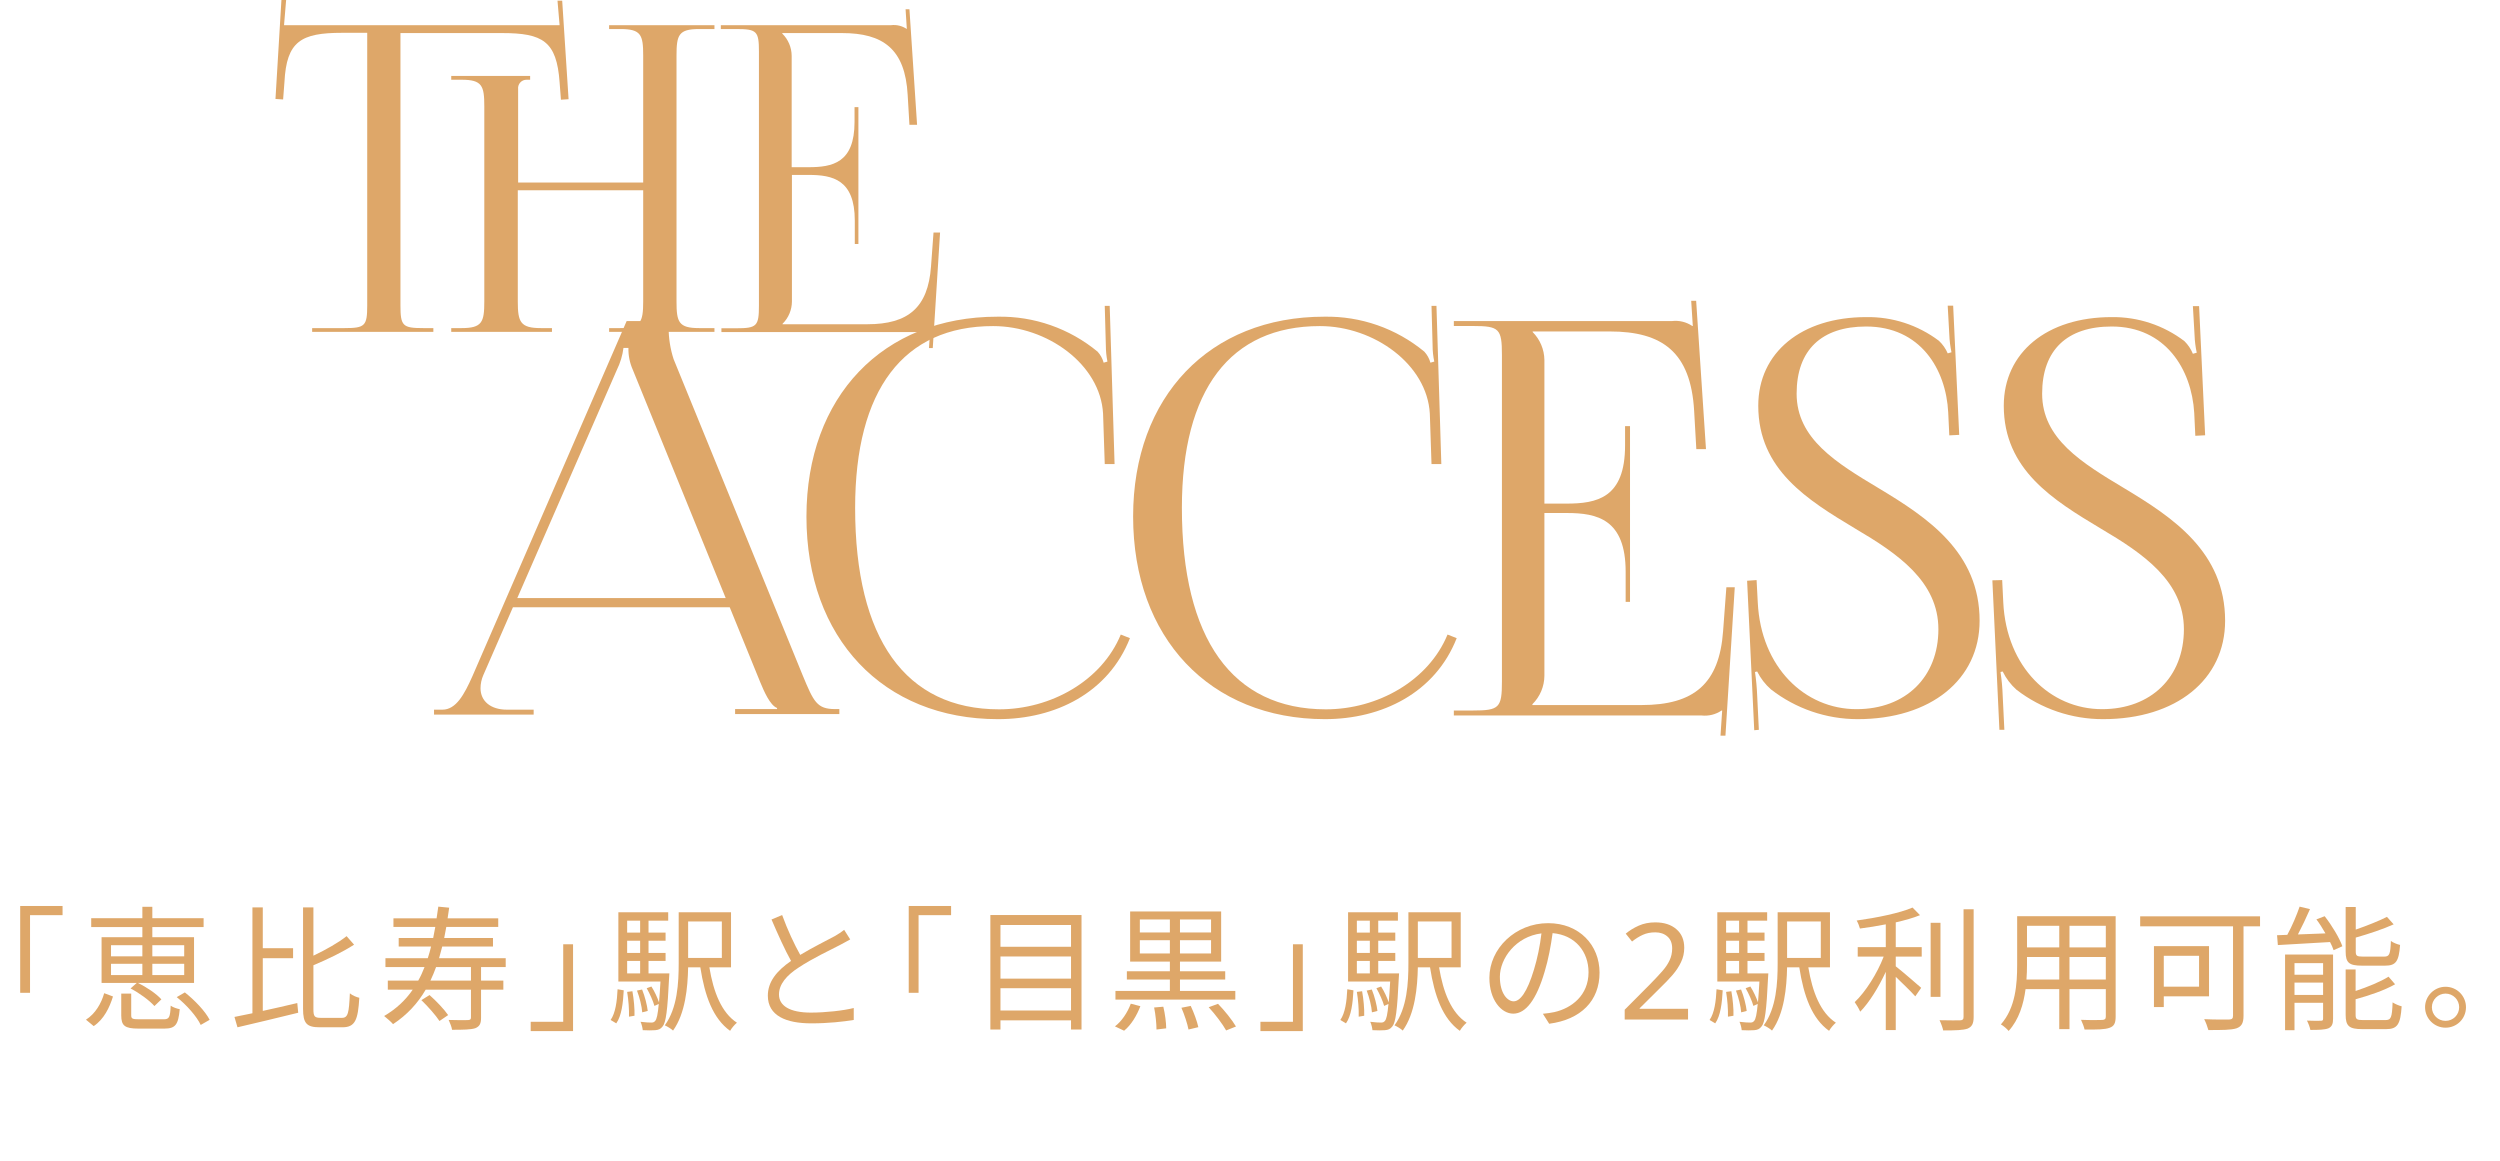
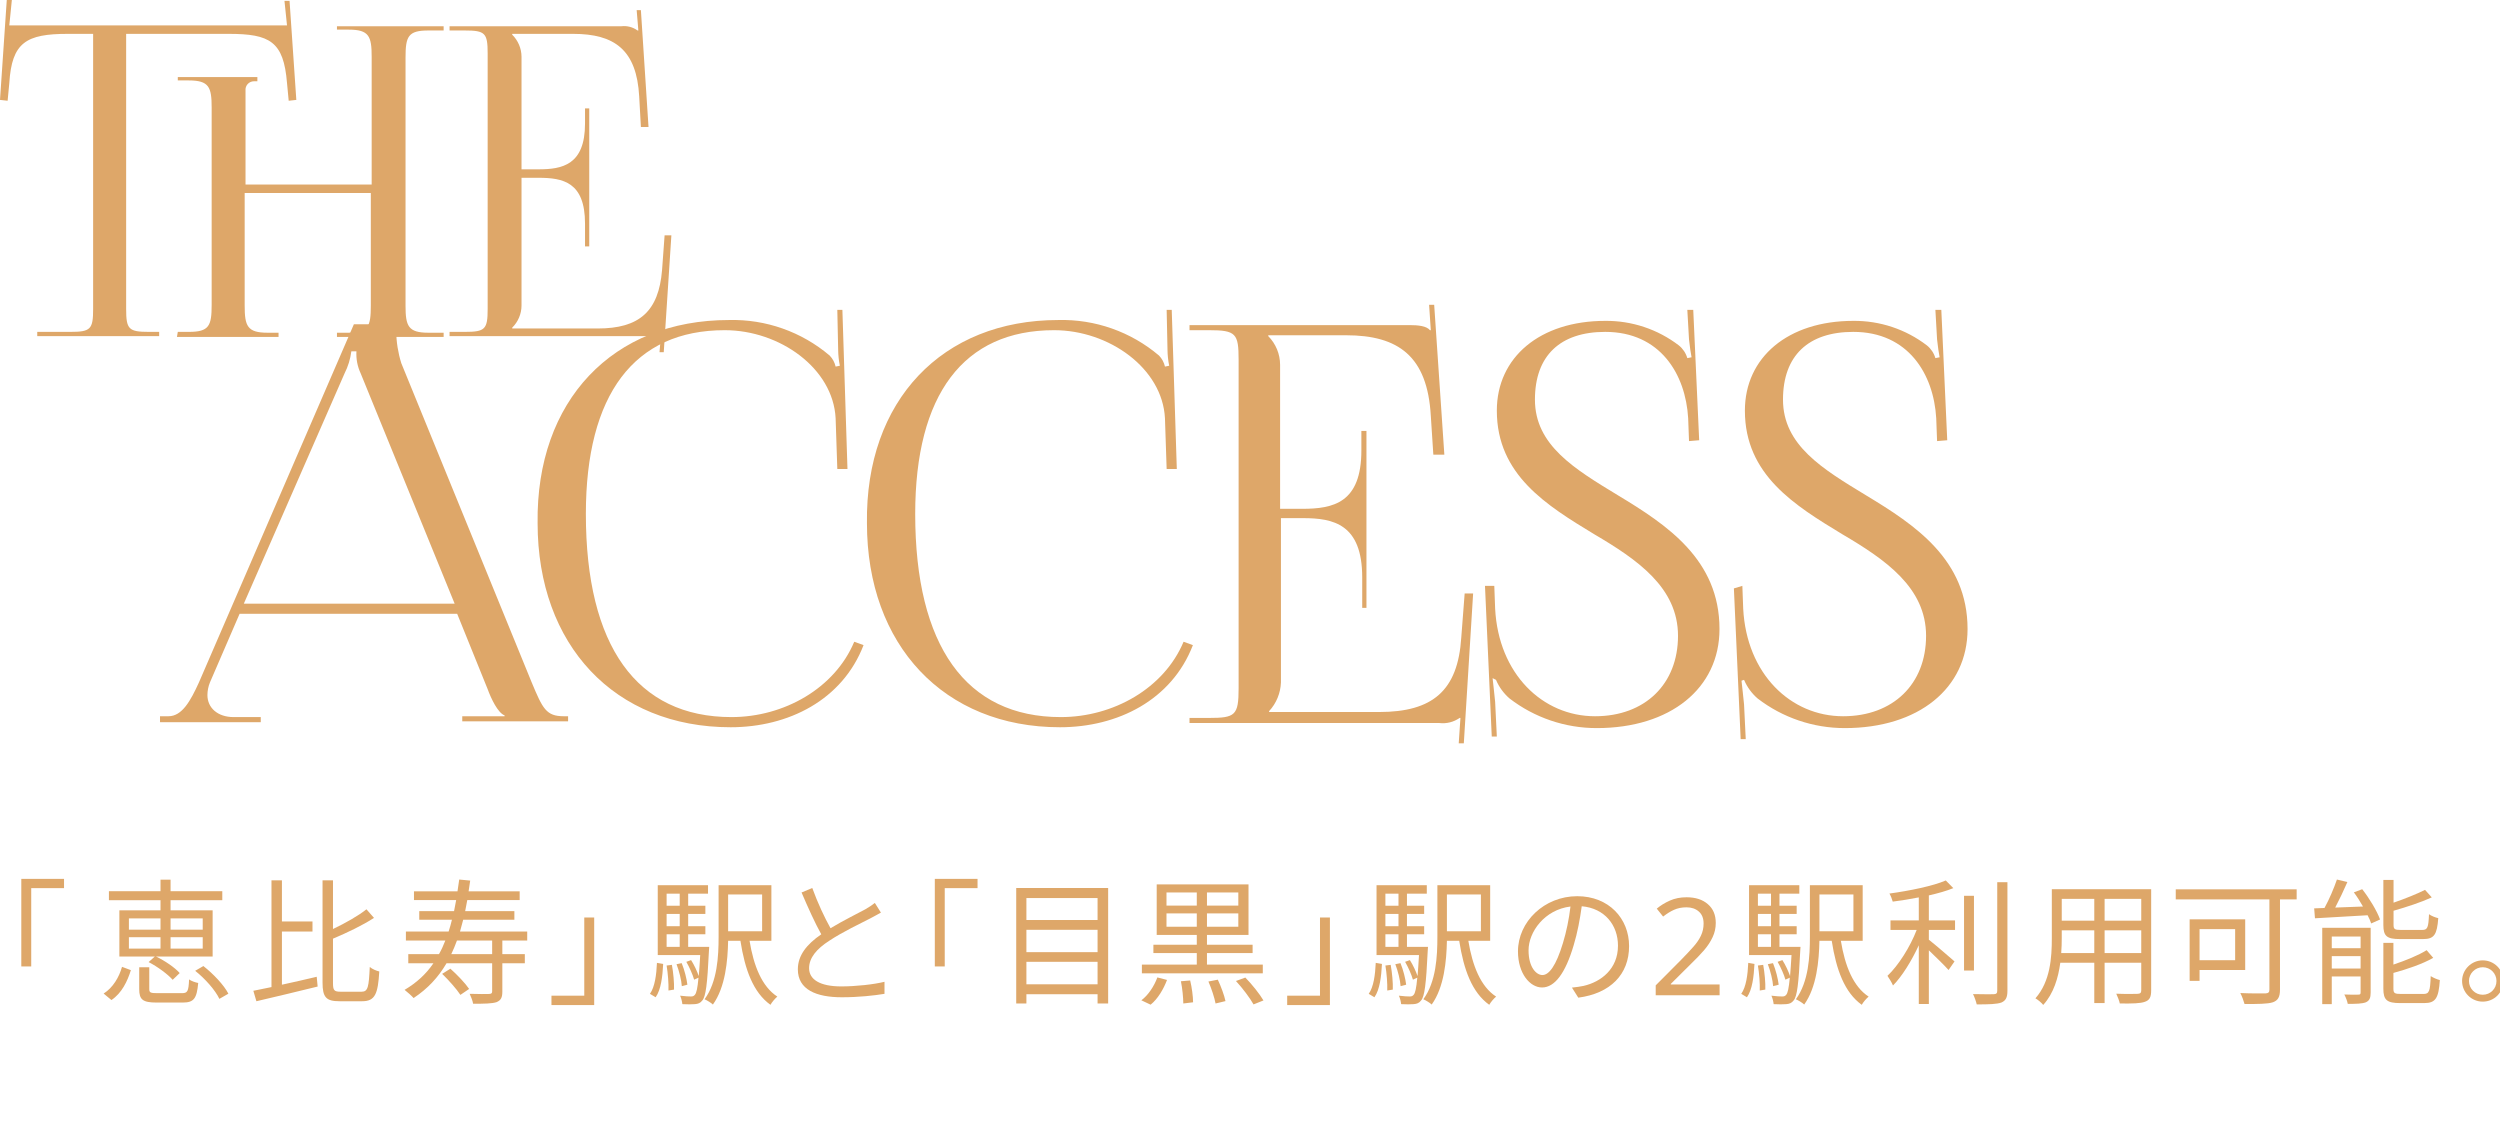
- <svg xmlns="http://www.w3.org/2000/svg" viewBox="0 0 297.85 138.27">
+ <svg xmlns="http://www.w3.org/2000/svg" viewBox="0 0 295.29 134.36">
  <defs>
-     <style>.cls-1,.cls-2{fill:#dea769;}.cls-2{font-size:16px;font-family:NotoSerifJP-ExtraLight-83pv-RKSJ-H, Noto Serif JP;letter-spacing:0.1em;}.cls-3{letter-spacing:0.11em;}.cls-4{letter-spacing:0.11em;}.cls-5{letter-spacing:0.1em;}.cls-6{letter-spacing:-0.4em;}.cls-7{letter-spacing:0em;}.cls-8{letter-spacing:0.04em;}.cls-9{letter-spacing:0.05em;}.cls-10{letter-spacing:0.05em;}.cls-11{letter-spacing:0.12em;}.cls-12{letter-spacing:0.08em;}.cls-13{letter-spacing:0.08em;}.cls-14{letter-spacing:0.01em;}.cls-15{letter-spacing:0.04em;}.cls-16{letter-spacing:-0.4em;}</style>
+     <style>.cls-1,.cls-2,.cls-3,.cls-4,.cls-5,.cls-6,.cls-7{fill:#dea769;}.cls-2,.cls-3,.cls-4,.cls-5,.cls-6,.cls-7{font-size:16px;font-family:NotoSerifJP-ExtraLight-83pv-RKSJ-H, Noto Serif JP;}.cls-2{letter-spacing:-0.01em;}.cls-4{letter-spacing:-0.87em;}.cls-5{letter-spacing:-0.46em;}.cls-6{letter-spacing:-0.01em;}.cls-7{letter-spacing:-0.86em;}</style>
  </defs>
  <g id="レイヤー_2" data-name="レイヤー 2">
    <g id="レイヤー_1-2" data-name="レイヤー 1">
-       <path class="cls-1" d="M37.19,39.09h3.86c2.44,0,2.7-.26,2.7-2.7V3.91h-3c-4.88,0-6.61,1-6.86,5.85l-.16,2.09-.91-.06L33.53,0l.56,0-.25,3H66.67L66.42.08l.56,0,.76,11.74-.91.06-.16-2.09c-.35-4.88-2-5.85-6.86-5.85H47.71V36.39c0,2.44.26,2.7,2.7,2.7h1.22v.45H37.19Zm16.57,0H55c2.44,0,2.7-.72,2.7-3.16V12.66c0-2.44-.26-3.16-2.7-3.16H53.76V9.05h9.4V9.5h-.43a1,1,0,0,0-1,1.12V21.75H76.63V6.61c0-2.44-.25-3.15-2.69-3.15H72.57V3H85.12v.46H83.29c-2.44,0-2.69.71-2.69,3.15V35.93c0,2.44.25,3.16,2.69,3.16h1.83v.45H72.57v-.45h1.32c2.44,0,2.74-.72,2.74-3.16V22.67H61.69V35.93c0,2.44.31,3.16,2.75,3.16h1.32v.45h-12Z" />
-       <path class="cls-1" d="M101.84,29.07V26.28c0-4.88-2.64-5.44-5.49-5.44h-2V35.93a3.76,3.76,0,0,1-1.12,2.65v.05h10.11c4.88,0,7.22-2,7.58-6.86l.3-4.07H112l-.87,13.77-.45,0,.15-2.36h0a2.83,2.83,0,0,1-1.88.45h-23v-.45h1.78c2.44,0,2.69-.26,2.69-2.7V6.15c0-2.44-.25-2.69-2.69-2.69H85.88V3h20.28a2.76,2.76,0,0,1,1.88.46h0l-.15-2.36.46,0,.91,13.77h-.91l-.21-3.56c-.3-5.49-2.94-7.37-7.82-7.37H93.2V4a3.76,3.76,0,0,1,1.12,2.65V19.92h2c2.85,0,5.49-.5,5.49-5.38V12.76h.46V29.07Z" />
-       <path class="cls-1" d="M51.71,84.55h1c1.63,0,2.61-1.82,3.58-4L74.66,38.25h5V39a12.23,12.23,0,0,0,.59,3.78l15.39,37.7c1.3,3.13,1.69,4,3.85,4H100v.59H87.58v-.59h5v-.13c-.84-.32-1.56-2-2-3.06l-3.64-8.94H61.11l-3.53,8.09A3.91,3.91,0,0,0,57.25,82c0,1.51,1.18,2.55,3.14,2.55h3.19v.59H51.71Zm34.75-13.3L75.39,44.05a6.06,6.06,0,0,1-.52-2.6h-.59a8.19,8.19,0,0,1-.78,2.6L61.63,71.25Z" />
-       <path class="cls-1" d="M118.84,37.73a18.19,18.19,0,0,1,11.93,4.17,3.18,3.18,0,0,1,.72,1.31l.45-.13a9.93,9.93,0,0,1-.19-1.9l-.13-4.74.59,0,.58,18.85-1.17,0-.2-6c-.32-5.87-6.64-10.44-13.1-10.44-10.68,0-16.44,7.58-16.44,21.66,0,15.6,6,24,17.15,24,6.2,0,12.24-3.42,14.5-8.91l1.09.43c-2.55,6.5-8.87,9.65-15.72,9.65-13.69,0-22.82-9.65-22.82-24.13C96.08,47.25,105.18,37.73,118.84,37.73Z" />
-       <path class="cls-1" d="M157.77,37.73A18.19,18.19,0,0,1,169.7,41.9a3.18,3.18,0,0,1,.72,1.31l.46-.13a9.16,9.16,0,0,1-.2-1.9l-.13-4.74.59,0,.58,18.85-1.17,0-.2-6c-.32-5.87-6.64-10.44-13.1-10.44-10.68,0-16.44,7.58-16.44,21.66,0,15.6,6,24,17.15,24,6.2,0,12.24-3.42,14.5-8.91l1.09.43c-2.55,6.5-8.87,9.65-15.72,9.65C144.14,85.66,135,76,135,61.53,135,47.25,144.11,37.73,157.77,37.73Z" />
-       <path class="cls-1" d="M193.68,71.71V68.12c0-6.26-3.39-7-7-7H184V80.51a4.81,4.81,0,0,1-1.43,3.39V84h13c6.27,0,9.27-2.55,9.72-8.81l.39-5.22h1l-1.11,17.68-.59,0,.2-3h-.07a3.56,3.56,0,0,1-2.41.59H173.21v-.59h2.28c3.13,0,3.45-.32,3.45-3.45V42.29c0-3.13-.32-3.45-3.45-3.45h-2.28v-.59h26a3.56,3.56,0,0,1,2.41.59h.06l-.19-3,.59,0,1.17,17.67H202.1l-.26-4.56c-.4-7-3.79-9.46-10.05-9.46H182.6v.07A4.81,4.81,0,0,1,184,42.88V60h2.61c3.65,0,7-.66,7-6.92V50.77h.59V71.71Z" />
-       <path class="cls-1" d="M209.28,69.11l.14,2.67c.38,7.71,5.59,12.71,11.77,12.71,5.85,0,9.75-3.83,9.75-9.52s-4.82-9-9.92-12c-5.64-3.39-11.54-7-11.54-14.63,0-6.34,5.14-10.56,12.85-10.56A14,14,0,0,1,231,40.6a4.43,4.43,0,0,1,1.05,1.5l.45-.13a12.56,12.56,0,0,1-.26-2.09l-.19-3.46h.65l.72,15.39-1.18.06-.13-2.74c-.26-5.15-3.32-10.23-9.78-10.23-5.3,0-8.28,2.79-8.28,8,0,5.38,4.73,8.24,9.8,11.28,5.79,3.48,12,7.6,12,15.78,0,7-5.82,11.72-14.54,11.72A16.85,16.85,0,0,1,211,82.14,6.84,6.84,0,0,1,209.35,80l-.26.06a26.12,26.12,0,0,1,.26,2.81l.2,4.08L209,87l-.85-17.81Z" />
-       <path class="cls-1" d="M238.54,69.11l.13,2.67c.38,7.71,5.6,12.71,11.77,12.71,5.85,0,9.75-3.83,9.75-9.52s-4.81-9-9.91-12c-5.65-3.39-11.55-7-11.55-14.63,0-6.34,5.14-10.56,12.85-10.56a14,14,0,0,1,8.68,2.87,4.52,4.52,0,0,1,1,1.5l.46-.13a11.56,11.56,0,0,1-.26-2.09l-.2-3.46H262l.72,15.39-1.17.06-.13-2.74C261.11,44,258,38.9,251.58,38.9c-5.3,0-8.28,2.79-8.28,8,0,5.38,4.73,8.24,9.8,11.28,5.79,3.48,12,7.6,12,15.78,0,7-5.81,11.72-14.54,11.72a16.85,16.85,0,0,1-10.31-3.5A7,7,0,0,1,238.6,80l-.26.06a23.79,23.79,0,0,1,.26,2.81l.2,4.08-.59,0-.84-17.81Z" />
-       <text class="cls-2" transform="translate(-8 121.47)">「<tspan class="cls-3" x="17.6" y="0">恵</tspan>
-         <tspan class="cls-4" x="35.31" y="0">比</tspan>
-         <tspan class="cls-5" x="53.08" y="0">寿</tspan>
-         <tspan class="cls-6" x="70.68" y="0">」</tspan>
-         <tspan class="cls-7" x="80.28" y="0">駅</tspan>
-         <tspan class="cls-6" x="96.26" y="0">と</tspan>
-         <tspan class="cls-5" x="105.86" y="0">「</tspan>
-         <tspan class="cls-8" x="123.46" y="0">目</tspan>
-         <tspan x="140.02" y="0">黒</tspan>
-         <tspan class="cls-6" x="157.62" y="0">」</tspan>
-         <tspan class="cls-9" x="167.22" y="0">駅</tspan>
-         <tspan class="cls-10" x="184.04" y="0">の</tspan>
-         <tspan class="cls-11" x="200.8" y="0">2</tspan>
-         <tspan class="cls-12" x="211.21" y="0">駅</tspan>
-         <tspan class="cls-13" x="228.53" y="0">利</tspan>
-         <tspan class="cls-14" x="245.87" y="0">用</tspan>
-         <tspan class="cls-15" x="262.09" y="0">可</tspan>
-         <tspan class="cls-5" x="278.65" y="0">能</tspan>
-         <tspan class="cls-16" x="296.25" y="0">。</tspan>
-       </text>
+       <path class="cls-1" d="M4.4,39.2H8.3c2.4,0,2.7-.3,2.7-2.7V4H8C3.1,4,1.4,5,1.1,9.8L.9,11.9,0,11.8.8,0h.6L1.1,3H33.9L33.6.1h.6L35,11.8l-.9.1-.2-2.1C33.5,4.9,31.9,4,27,4H14.9V36.5c0,2.4.3,2.7,2.7,2.7h1.2v.5H4.4v-.5Zm16.6,0h1.3c2.4,0,2.7-.7,2.7-3.2V12.7c0-2.4-.3-3.2-2.7-3.2H21V9.1h9.4v.5H30a1,1,0,0,0-1,1.1V21.8H43.9V6.7c0-2.4-.3-3.2-2.7-3.2H39.8V3.1H52.4v.5H50.6c-2.4,0-2.7.7-2.7,3.2V36.1c0,2.4.3,3.2,2.7,3.2h1.8v.5H39.8v-.5h1.3c2.4,0,2.7-.7,2.7-3.2V22.8H28.9V36.1c0,2.4.3,3.2,2.7,3.2h1.3v.5h-12l.1-.6Z" />
+       <path class="cls-1" d="M69.1,29.2V26.4c0-4.9-2.6-5.4-5.5-5.4h-2V36.1a3.68,3.68,0,0,1-1.1,2.6v.1H70.6c4.9,0,7.2-2,7.6-6.9l.3-4.1h.8l-.9,13.8h-.5l.2-2.4H78a2.7,2.7,0,0,1-1.9.5h-23v-.5h1.8c2.4,0,2.7-.3,2.7-2.7V6.3c0-2.4-.3-2.7-2.7-2.7H53.1V3.1H73.4a2.7,2.7,0,0,1,1.9.5h.1l-.2-2.4h.5L76.6,15h-.9l-.2-3.6C75.2,5.9,72.6,4,67.7,4H60.5v.1a3.68,3.68,0,0,1,1.1,2.6V20h2c2.8,0,5.5-.5,5.5-5.4V12.8h.5V29.1h-.5v.1Z" />
+       <path class="cls-1" d="M18.9,84.6h1c1.6,0,2.6-1.8,3.6-4L41.8,38.3h5v.8a13.15,13.15,0,0,0,.6,3.8L62.8,80.6c1.3,3.1,1.7,4,3.8,4h.5v.6H54.6v-.6h5v-.1c-.8-.3-1.6-2-2-3.1L54,72.5H28.3l-3.5,8.1a4,4,0,0,0-.3,1.5c0,1.5,1.2,2.6,3.1,2.6h3.2v.6H18.9ZM53.7,71.3,42.6,44.1a5.4,5.4,0,0,1-.5-2.6h-.6a8,8,0,0,1-.8,2.6L28.8,71.3Z" />
+       <path class="cls-1" d="M86.1,37.8A17.7,17.7,0,0,1,98,42a2.73,2.73,0,0,1,.7,1.3l.5-.1a10.07,10.07,0,0,1-.2-1.9l-.1-4.7h.6l.6,18.8H98.9l-.2-6C98.4,43.5,92.1,39,85.6,39c-10.7,0-16.4,7.6-16.4,21.7,0,15.6,6,24,17.2,24,6.2,0,12.2-3.4,14.5-8.9l1.1.4c-2.5,6.5-8.9,9.7-15.7,9.7-13.7,0-22.8-9.7-22.8-24.1C63.3,47.3,72.4,37.8,86.1,37.8Z" />
+       <path class="cls-1" d="M125,37.8A17.7,17.7,0,0,1,136.9,42a2.73,2.73,0,0,1,.7,1.3l.5-.1a10.07,10.07,0,0,1-.2-1.9l-.1-4.7h.6l.6,18.8h-1.2l-.2-6C137.3,43.5,131,39,124.5,39c-10.7,0-16.4,7.6-16.4,21.7,0,15.6,6,24,17.2,24,6.2,0,12.2-3.4,14.5-8.9l1.1.4c-2.5,6.5-8.9,9.7-15.7,9.7-13.7,0-22.8-9.7-22.8-24.1C102.2,47.3,111.3,37.8,125,37.8Z" />
+       <path class="cls-1" d="M160.9,71.8V68.2c0-6.3-3.4-7-7-7h-2.6V80.6a5.29,5.29,0,0,1-1.4,3.4v.1h13c6.3,0,9.3-2.5,9.7-8.8l.4-5.2h1l-1.1,17.7h-.6l.2-3h-.1a3.44,3.44,0,0,1-2.4.6H140.5v-.6h2.3c3.1,0,3.5-.3,3.5-3.5V42.5c0-3.1-.3-3.5-3.5-3.5h-2.3v-.6h26c1,0,2,.1,2.4.6h.1l-.2-3h.6l1.2,17.7h-1.3l-.3-4.6c-.4-7-3.8-9.5-10-9.5h-9.2v.1a4.83,4.83,0,0,1,1.4,3.4v17h2.6c3.7,0,7-.7,7-6.9V50.9h.6V71.8Z" />
+       <path class="cls-1" d="M176.5,69.2l.1,2.7c.4,7.7,5.6,12.7,11.8,12.7,5.9,0,9.8-3.8,9.8-9.5s-4.8-9-9.9-12c-5.6-3.4-11.5-7-11.5-14.6,0-6.3,5.1-10.6,12.8-10.6a14.08,14.08,0,0,1,8.7,2.9,3,3,0,0,1,1,1.5l.5-.1q-.15-.75-.3-2.1l-.2-3.5h.7l.7,15.4-1.2.1-.1-2.7c-.3-5.2-3.3-10.2-9.8-10.2-5.3,0-8.3,2.8-8.3,8,0,5.4,4.7,8.2,9.8,11.3,5.8,3.5,12,7.6,12,15.8,0,7-5.8,11.7-14.5,11.7a16.87,16.87,0,0,1-10.3-3.5,6,6,0,0,1-1.6-2.2l-.4-.2c.1.7.2,2,.3,2.8l.2,4.1h-.6l-.8-17.8Z" />
+       <path class="cls-1" d="M205.8,69.2l.1,2.7c.4,7.7,5.6,12.7,11.8,12.7,5.9,0,9.8-3.8,9.8-9.5s-4.8-9-9.9-12c-5.6-3.4-11.5-7-11.5-14.6,0-6.3,5.1-10.6,12.8-10.6a14.08,14.08,0,0,1,8.7,2.9,3,3,0,0,1,1,1.5l.5-.1q-.15-.75-.3-2.1l-.2-3.5h.7L230,52l-1.2.1-.1-2.7c-.3-5.2-3.3-10.2-9.8-10.2-5.3,0-8.3,2.8-8.3,8,0,5.4,4.7,8.2,9.8,11.3,5.8,3.5,12,7.6,12,15.8,0,7-5.8,11.7-14.5,11.7a16.87,16.87,0,0,1-10.3-3.5,6,6,0,0,1-1.6-2.2l-.3.1c.1.7.2,2,.3,2.8l.2,4.1h-.6l-.8-17.8Z" />
+       <text class="cls-2" transform="translate(-7.89 117.34)">「</text>
+       <text class="cls-3" transform="translate(11.6 117.34)">恵</text>
+       <text class="cls-3" transform="translate(29.3 117.34)">比</text>
+       <text class="cls-3" transform="translate(47.1 117.34)">寿</text>
+       <text class="cls-4" transform="translate(64.59 117.34)">」</text>
+       <text class="cls-3" transform="translate(76.3 117.34)">駅</text>
+       <text class="cls-5" transform="translate(91.02 117.34)">と</text>
+       <text class="cls-2" transform="translate(100.01 117.34)">「</text>
+       <text class="cls-3" transform="translate(117.5 117.34)">目</text>
+       <text class="cls-3" transform="translate(134 117.34)">黒</text>
+       <text class="cls-4" transform="translate(151.49 117.34)">」</text>
+       <text class="cls-3" transform="translate(161.2 117.34)">駅</text>
+       <text class="cls-6" transform="translate(177.89 117.34)">の</text>
+       <text class="cls-3" transform="translate(194.8 117.56)">2</text>
+       <text class="cls-3" transform="translate(205.2 117.34)">駅</text>
+       <text class="cls-3" transform="translate(222.5 117.34)">利</text>
+       <text class="cls-3" transform="translate(239.9 117.34)">用</text>
+       <text class="cls-3" transform="translate(256.1 117.34)">可</text>
+       <text class="cls-3" transform="translate(272.7 117.34)">能</text>
+       <text class="cls-7" transform="translate(290.14 117.34)">。</text>
    </g>
  </g>
</svg>
